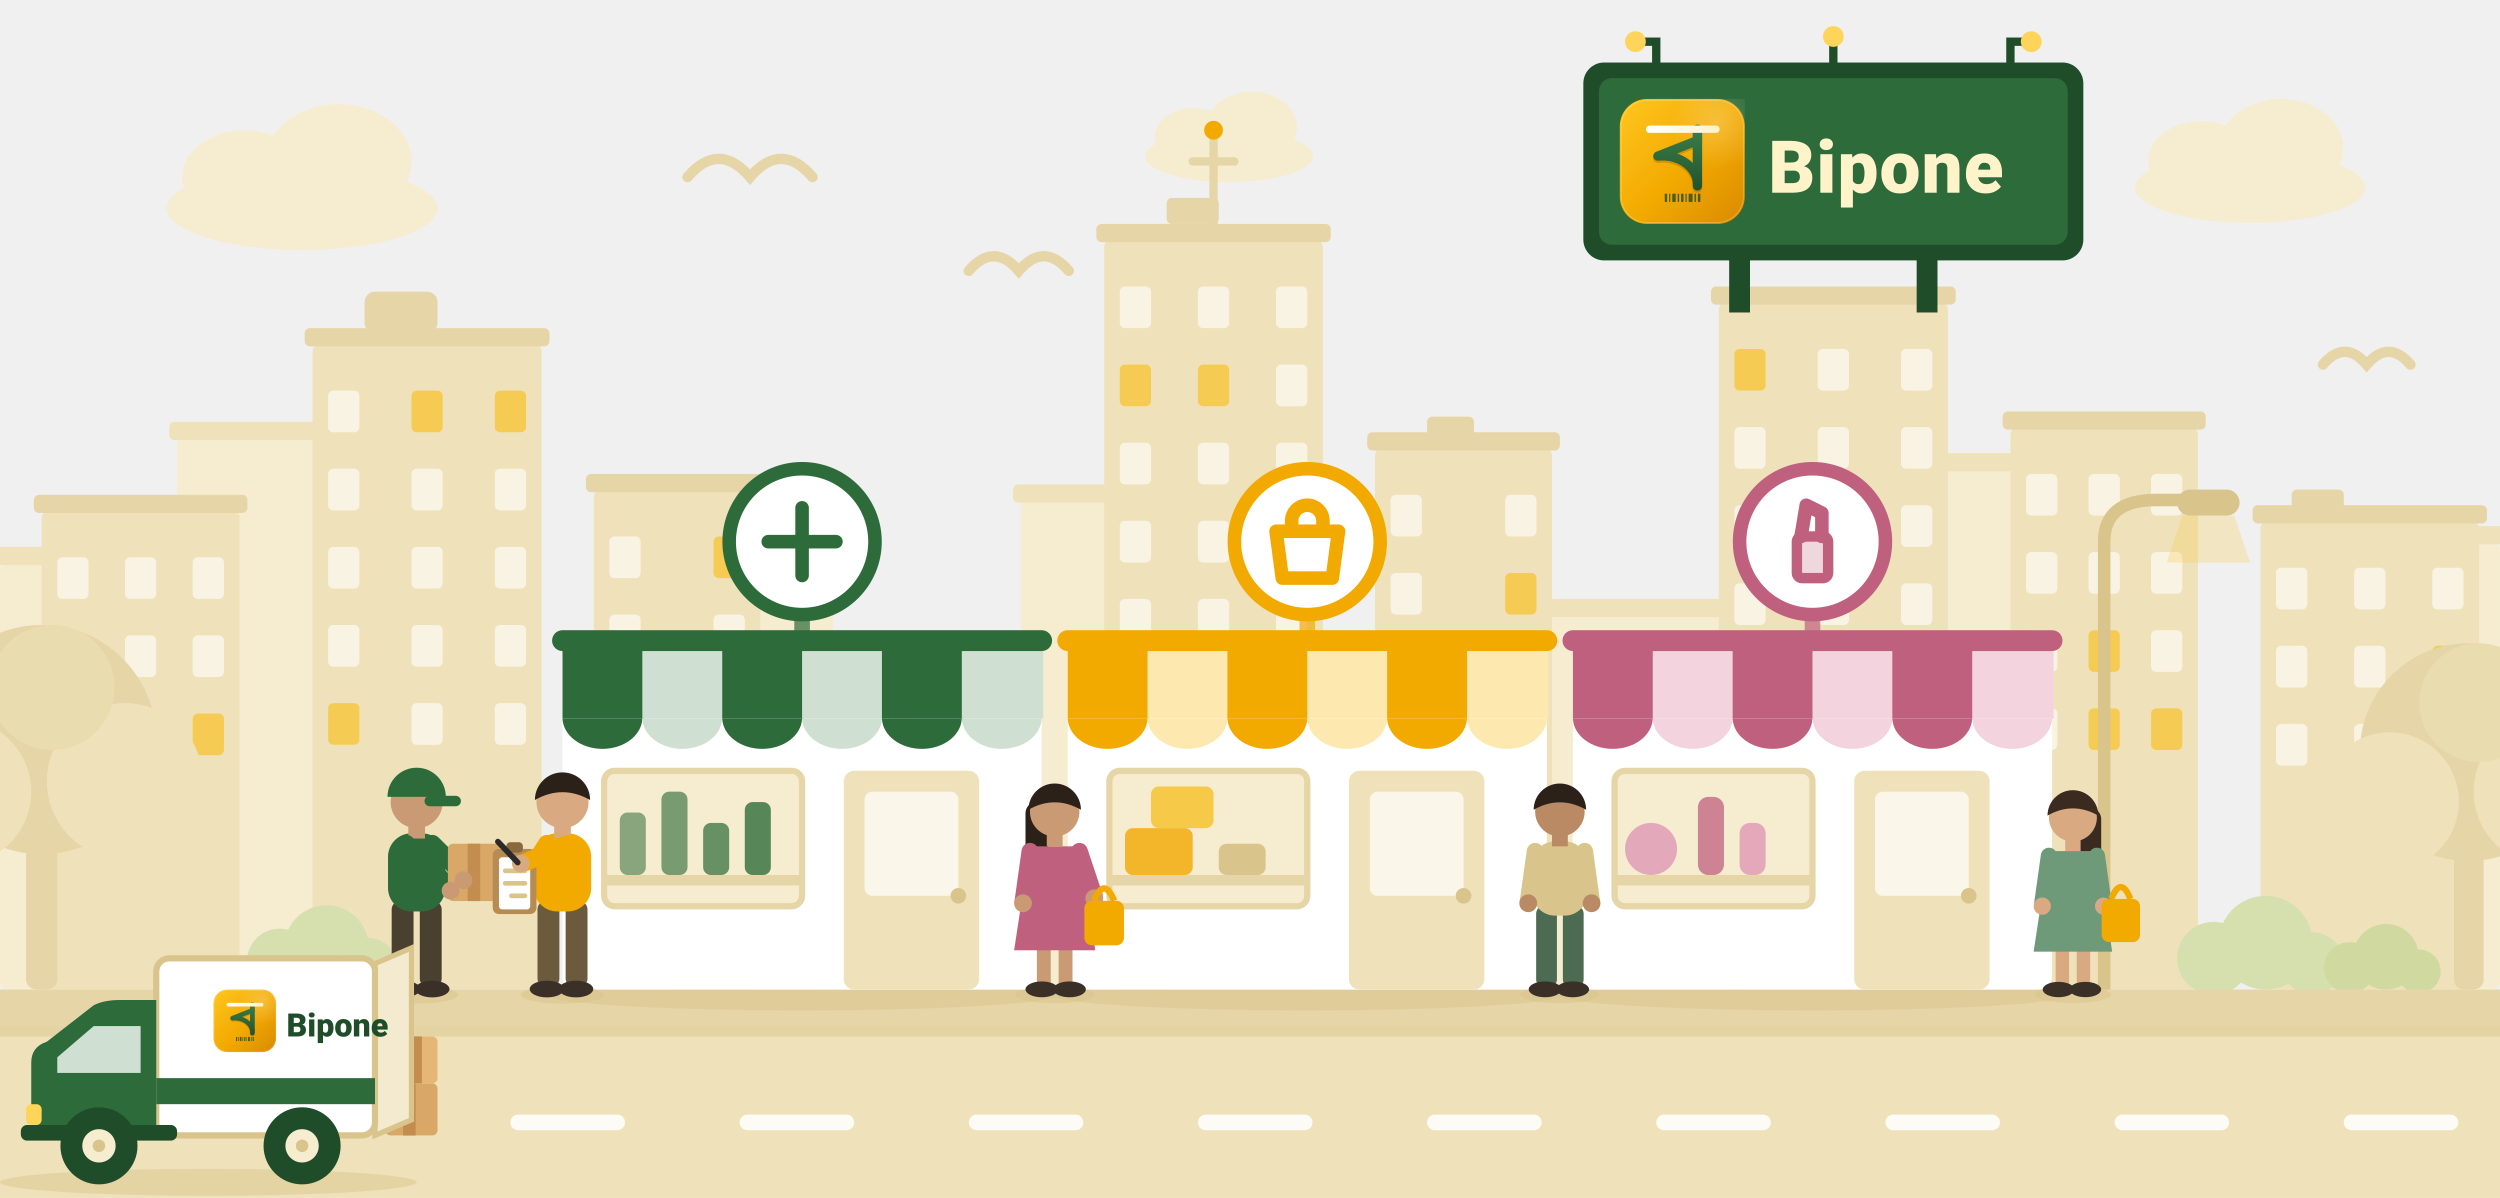
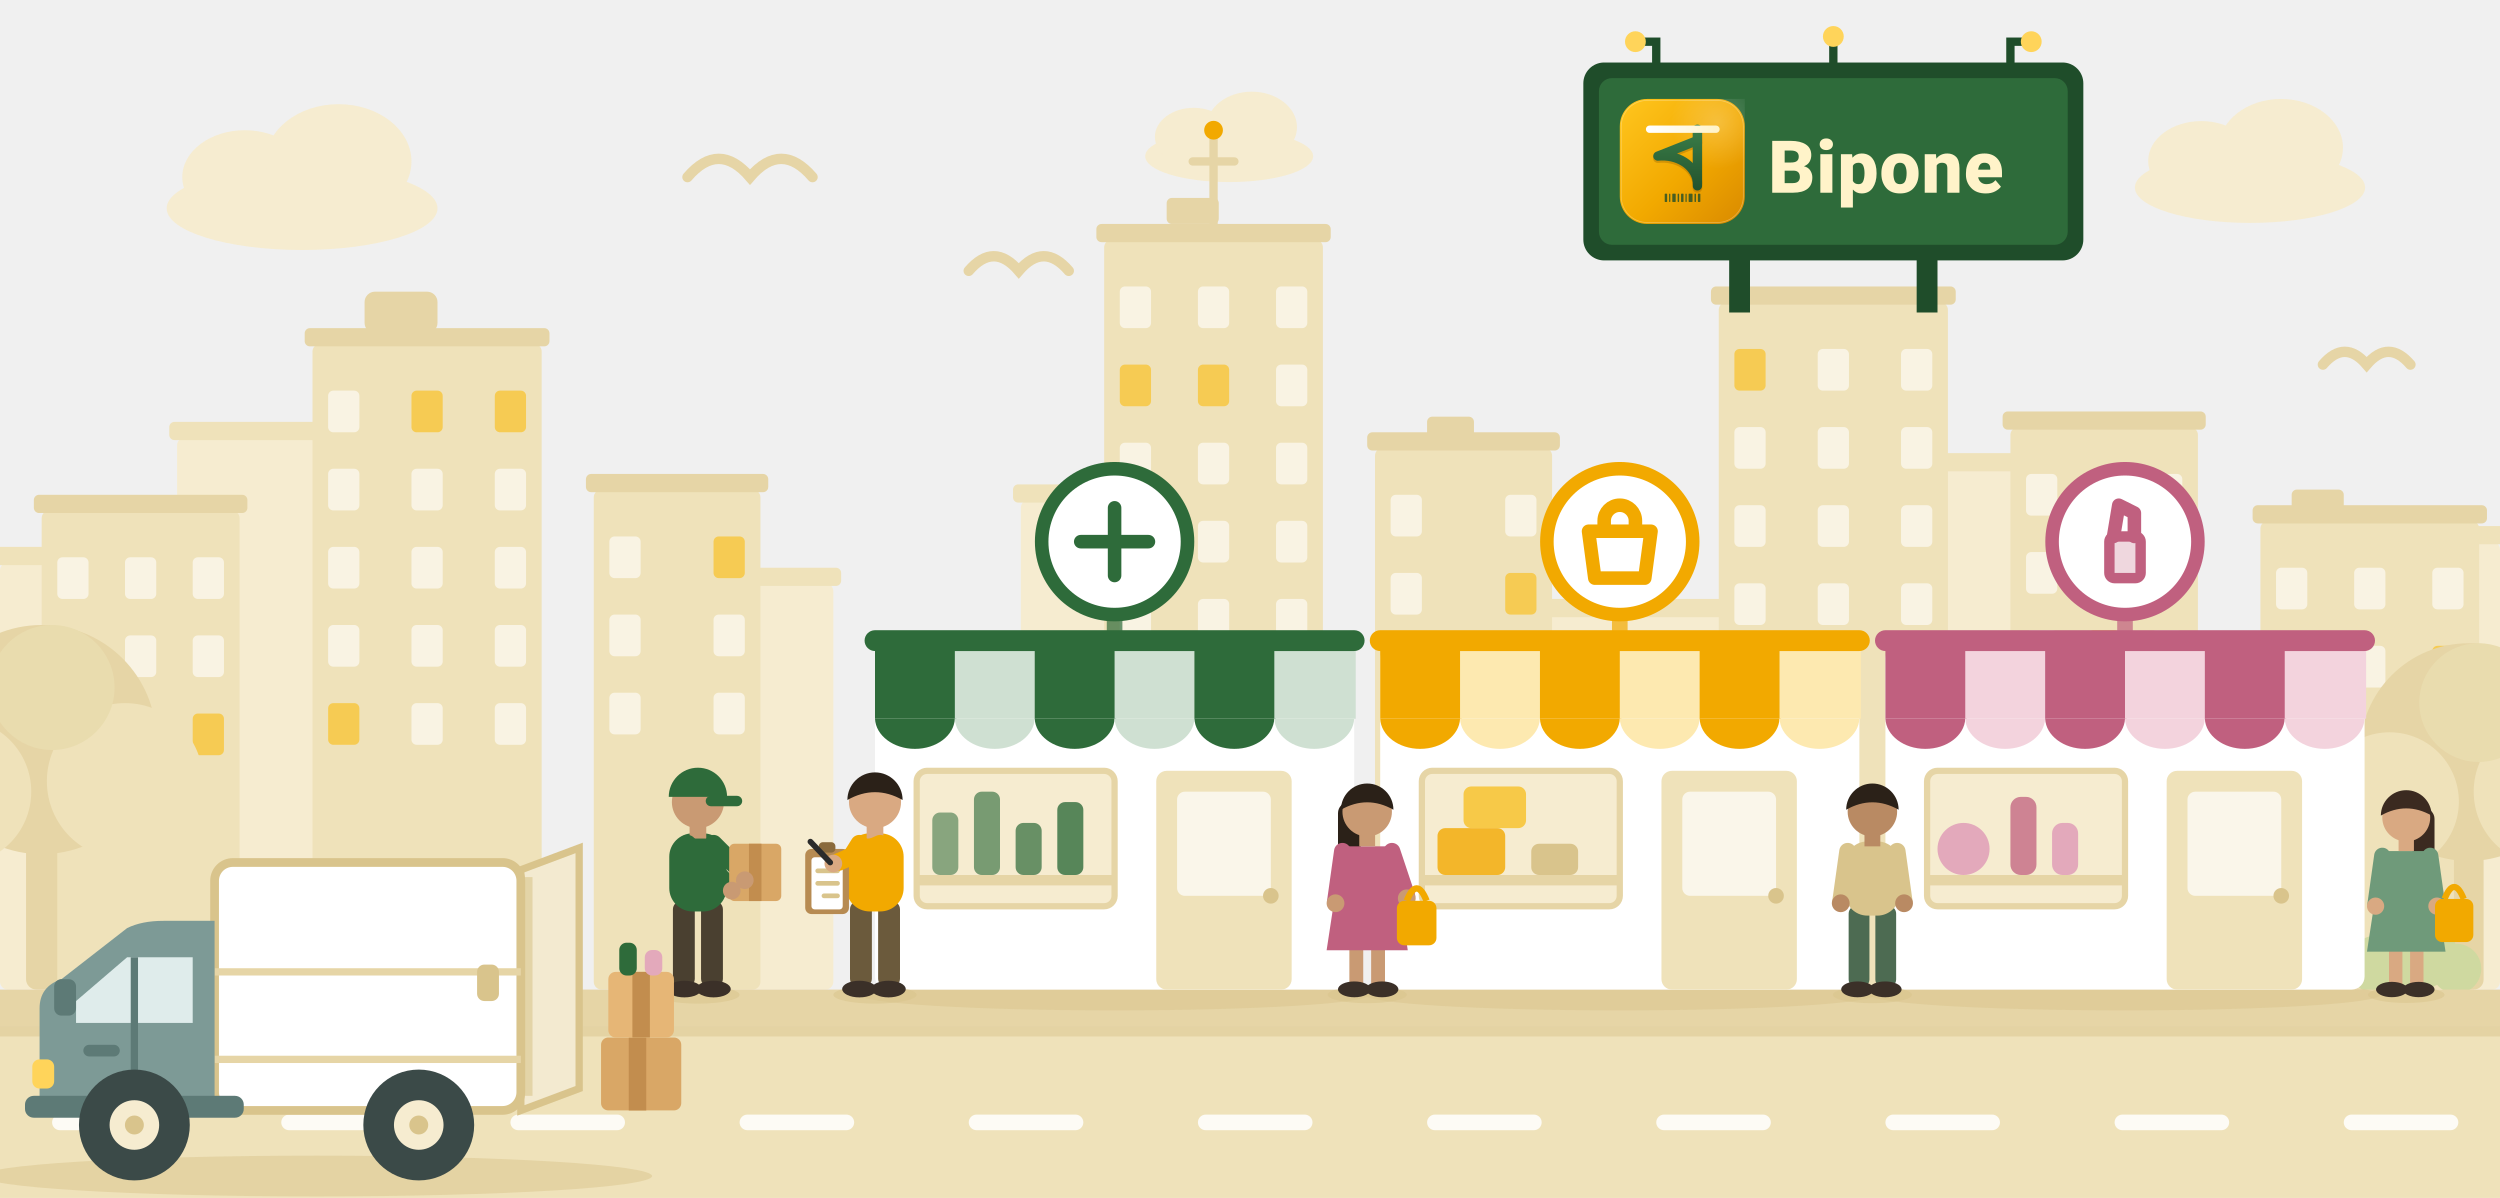
<svg xmlns="http://www.w3.org/2000/svg" viewBox="0 0 480 230">
  <g fill="#f6ecd0" transform="translate(58 40) scale(1.0)">
    <ellipse rx="26" ry="8" />
    <ellipse cx="-11" cy="-6" rx="12" ry="9" />
    <ellipse cx="7" cy="-9" rx="14" ry="11" />
  </g>
  <g fill="#f6ecd0" transform="translate(236 30) scale(0.62)">
    <ellipse rx="26" ry="8" />
    <ellipse cx="-11" cy="-6" rx="12" ry="9" />
    <ellipse cx="7" cy="-9" rx="14" ry="11" />
  </g>
  <g fill="#f6ecd0" transform="translate(432 36) scale(0.85)">
    <ellipse rx="26" ry="8" />
    <ellipse cx="-11" cy="-6" rx="12" ry="9" />
    <ellipse cx="7" cy="-9" rx="14" ry="11" />
  </g>
  <path d="M132 34q6 -7 12 0q6 -7 12 0" fill="none" stroke="#e6d5a6" stroke-width="2" stroke-linecap="round" />
  <path d="M186 52q4.8 -5.6 9.6 0q4.8 -5.6 9.6 0" fill="none" stroke="#e6d5a6" stroke-width="2" stroke-linecap="round" />
  <path d="M318 26q5.4 -6.3 10.8 0q5.4 -6.3 10.8 0" fill="none" stroke="#e6d5a6" stroke-width="2" stroke-linecap="round" />
  <path d="M446 70q4.2 -4.9 8.4 0q4.2 -4.9 8.4 0" fill="none" stroke="#e6d5a6" stroke-width="2" stroke-linecap="round" />
  <rect x="0" y="108" width="38" height="82" rx="1.5" fill="#f6ecd0" />
  <rect x="-1.5" y="105" width="41" height="3.5" rx="1" fill="#efe2ba" />
  <rect x="34" y="84" width="30" height="106" rx="1.5" fill="#f6ecd0" />
  <rect x="32.5" y="81" width="33" height="3.5" rx="1" fill="#efe2ba" />
  <rect x="126" y="112" width="34" height="78" rx="1.5" fill="#f6ecd0" />
  <rect x="124.5" y="109" width="37" height="3.5" rx="1" fill="#efe2ba" />
  <rect x="196" y="96" width="30" height="94" rx="1.5" fill="#f6ecd0" />
  <rect x="194.5" y="93" width="33" height="3.5" rx="1" fill="#efe2ba" />
  <rect x="296" y="118" width="40" height="72" rx="1.5" fill="#f6ecd0" />
  <rect x="294.5" y="115" width="43" height="3.5" rx="1" fill="#efe2ba" />
  <rect x="372" y="90" width="32" height="100" rx="1.5" fill="#f6ecd0" />
  <rect x="370.5" y="87" width="35" height="3.5" rx="1" fill="#efe2ba" />
  <rect x="440" y="104" width="40" height="86" rx="1.5" fill="#f6ecd0" />
  <rect x="438.5" y="101" width="43" height="3.5" rx="1" fill="#efe2ba" />
  <rect x="8" y="98" width="38" height="92" rx="1.5" fill="#efe2ba" />
  <rect x="6.5" y="95" width="41" height="3.5" rx="1" fill="#e6d5a6" />
  <rect x="11.0" y="107" width="6" height="8" rx="1" fill="#fff" opacity=".6" />
  <rect x="24.0" y="107" width="6" height="8" rx="1" fill="#fff" opacity=".6" />
  <rect x="37.0" y="107" width="6" height="8" rx="1" fill="#fff" opacity=".6" />
  <rect x="11.0" y="122" width="6" height="8" rx="1" fill="#f7c948" opacity=".9" />
  <rect x="24.0" y="122" width="6" height="8" rx="1" fill="#fff" opacity=".6" />
  <rect x="37.0" y="122" width="6" height="8" rx="1" fill="#fff" opacity=".6" />
  <rect x="11.0" y="137" width="6" height="8" rx="1" fill="#f7c948" opacity=".9" />
  <rect x="24.0" y="137" width="6" height="8" rx="1" fill="#fff" opacity=".6" />
  <rect x="37.0" y="137" width="6" height="8" rx="1" fill="#f7c948" opacity=".9" />
  <rect x="60" y="66" width="44" height="124" rx="1.5" fill="#efe2ba" />
  <rect x="58.5" y="63" width="47" height="3.5" rx="1" fill="#e6d5a6" />
  <rect x="63.0" y="75" width="6" height="8" rx="1" fill="#fff" opacity=".6" />
  <rect x="79.0" y="75" width="6" height="8" rx="1" fill="#f7c948" opacity=".9" />
  <rect x="95.0" y="75" width="6" height="8" rx="1" fill="#f7c948" opacity=".9" />
  <rect x="63.0" y="90" width="6" height="8" rx="1" fill="#fff" opacity=".6" />
  <rect x="79.0" y="90" width="6" height="8" rx="1" fill="#fff" opacity=".6" />
  <rect x="95.0" y="90" width="6" height="8" rx="1" fill="#fff" opacity=".6" />
  <rect x="63.0" y="105" width="6" height="8" rx="1" fill="#fff" opacity=".6" />
  <rect x="79.0" y="105" width="6" height="8" rx="1" fill="#fff" opacity=".6" />
  <rect x="95.0" y="105" width="6" height="8" rx="1" fill="#fff" opacity=".6" />
  <rect x="63.0" y="120" width="6" height="8" rx="1" fill="#fff" opacity=".6" />
  <rect x="79.0" y="120" width="6" height="8" rx="1" fill="#fff" opacity=".6" />
  <rect x="95.0" y="120" width="6" height="8" rx="1" fill="#fff" opacity=".6" />
  <rect x="63.0" y="135" width="6" height="8" rx="1" fill="#f7c948" opacity=".9" />
  <rect x="79.0" y="135" width="6" height="8" rx="1" fill="#fff" opacity=".6" />
  <rect x="95.0" y="135" width="6" height="8" rx="1" fill="#fff" opacity=".6" />
  <rect x="114" y="94" width="32" height="96" rx="1.5" fill="#efe2ba" />
  <rect x="112.5" y="91" width="35" height="3.5" rx="1" fill="#e6d5a6" />
  <rect x="117.0" y="103" width="6" height="8" rx="1" fill="#fff" opacity=".6" />
  <rect x="137.0" y="103" width="6" height="8" rx="1" fill="#f7c948" opacity=".9" />
  <rect x="117.0" y="118" width="6" height="8" rx="1" fill="#fff" opacity=".6" />
  <rect x="137.0" y="118" width="6" height="8" rx="1" fill="#fff" opacity=".6" />
  <rect x="117.0" y="133" width="6" height="8" rx="1" fill="#fff" opacity=".6" />
  <rect x="137.0" y="133" width="6" height="8" rx="1" fill="#fff" opacity=".6" />
  <rect x="212" y="46" width="42" height="144" rx="1.5" fill="#efe2ba" />
  <rect x="210.5" y="43" width="45" height="3.5" rx="1" fill="#e6d5a6" />
  <rect x="215.0" y="55" width="6" height="8" rx="1" fill="#fff" opacity=".6" />
  <rect x="230.0" y="55" width="6" height="8" rx="1" fill="#fff" opacity=".6" />
  <rect x="245.0" y="55" width="6" height="8" rx="1" fill="#fff" opacity=".6" />
  <rect x="215.0" y="70" width="6" height="8" rx="1" fill="#f7c948" opacity=".9" />
  <rect x="230.0" y="70" width="6" height="8" rx="1" fill="#f7c948" opacity=".9" />
  <rect x="245.0" y="70" width="6" height="8" rx="1" fill="#fff" opacity=".6" />
  <rect x="215.0" y="85" width="6" height="8" rx="1" fill="#fff" opacity=".6" />
  <rect x="230.0" y="85" width="6" height="8" rx="1" fill="#fff" opacity=".6" />
  <rect x="245.0" y="85" width="6" height="8" rx="1" fill="#fff" opacity=".6" />
  <rect x="215.0" y="100" width="6" height="8" rx="1" fill="#fff" opacity=".6" />
  <rect x="230.0" y="100" width="6" height="8" rx="1" fill="#fff" opacity=".6" />
  <rect x="245.0" y="100" width="6" height="8" rx="1" fill="#fff" opacity=".6" />
  <rect x="215.0" y="115" width="6" height="8" rx="1" fill="#fff" opacity=".6" />
  <rect x="230.0" y="115" width="6" height="8" rx="1" fill="#fff" opacity=".6" />
  <rect x="245.0" y="115" width="6" height="8" rx="1" fill="#fff" opacity=".6" />
  <rect x="215.0" y="130" width="6" height="8" rx="1" fill="#fff" opacity=".6" />
  <rect x="230.0" y="130" width="6" height="8" rx="1" fill="#fff" opacity=".6" />
  <rect x="245.0" y="130" width="6" height="8" rx="1" fill="#fff" opacity=".6" />
  <rect x="264" y="86" width="34" height="104" rx="1.5" fill="#efe2ba" />
  <rect x="262.5" y="83" width="37" height="3.5" rx="1" fill="#e6d5a6" />
  <rect x="267.0" y="95" width="6" height="8" rx="1" fill="#fff" opacity=".6" />
  <rect x="289.0" y="95" width="6" height="8" rx="1" fill="#fff" opacity=".6" />
  <rect x="267.0" y="110" width="6" height="8" rx="1" fill="#fff" opacity=".6" />
  <rect x="289.0" y="110" width="6" height="8" rx="1" fill="#f7c948" opacity=".9" />
  <rect x="267.0" y="125" width="6" height="8" rx="1" fill="#fff" opacity=".6" />
  <rect x="289.0" y="125" width="6" height="8" rx="1" fill="#fff" opacity=".6" />
  <rect x="267.0" y="140" width="6" height="8" rx="1" fill="#fff" opacity=".6" />
  <rect x="289.0" y="140" width="6" height="8" rx="1" fill="#fff" opacity=".6" />
  <rect x="330" y="58" width="44" height="132" rx="1.5" fill="#efe2ba" />
  <rect x="328.5" y="55" width="47" height="3.5" rx="1" fill="#e6d5a6" />
  <rect x="333.0" y="67" width="6" height="8" rx="1" fill="#f7c948" opacity=".9" />
  <rect x="349.0" y="67" width="6" height="8" rx="1" fill="#fff" opacity=".6" />
  <rect x="365.0" y="67" width="6" height="8" rx="1" fill="#fff" opacity=".6" />
  <rect x="333.0" y="82" width="6" height="8" rx="1" fill="#fff" opacity=".6" />
  <rect x="349.0" y="82" width="6" height="8" rx="1" fill="#fff" opacity=".6" />
  <rect x="365.0" y="82" width="6" height="8" rx="1" fill="#fff" opacity=".6" />
  <rect x="333.0" y="97" width="6" height="8" rx="1" fill="#fff" opacity=".6" />
  <rect x="349.0" y="97" width="6" height="8" rx="1" fill="#fff" opacity=".6" />
  <rect x="365.0" y="97" width="6" height="8" rx="1" fill="#fff" opacity=".6" />
  <rect x="333.0" y="112" width="6" height="8" rx="1" fill="#fff" opacity=".6" />
  <rect x="349.0" y="112" width="6" height="8" rx="1" fill="#fff" opacity=".6" />
  <rect x="365.0" y="112" width="6" height="8" rx="1" fill="#fff" opacity=".6" />
  <rect x="333.0" y="127" width="6" height="8" rx="1" fill="#fff" opacity=".6" />
  <rect x="349.0" y="127" width="6" height="8" rx="1" fill="#fff" opacity=".6" />
  <rect x="365.0" y="127" width="6" height="8" rx="1" fill="#f7c948" opacity=".9" />
  <rect x="386" y="82" width="36" height="108" rx="1.5" fill="#efe2ba" />
  <rect x="384.5" y="79" width="39" height="3.5" rx="1" fill="#e6d5a6" />
  <rect x="389.0" y="91" width="6" height="8" rx="1" fill="#fff" opacity=".6" />
  <rect x="401.0" y="91" width="6" height="8" rx="1" fill="#fff" opacity=".6" />
  <rect x="413.0" y="91" width="6" height="8" rx="1" fill="#fff" opacity=".6" />
  <rect x="389.0" y="106" width="6" height="8" rx="1" fill="#fff" opacity=".6" />
  <rect x="401.0" y="106" width="6" height="8" rx="1" fill="#fff" opacity=".6" />
  <rect x="413.0" y="106" width="6" height="8" rx="1" fill="#fff" opacity=".6" />
  <rect x="389.0" y="121" width="6" height="8" rx="1" fill="#fff" opacity=".6" />
  <rect x="401.0" y="121" width="6" height="8" rx="1" fill="#f7c948" opacity=".9" />
  <rect x="413.0" y="121" width="6" height="8" rx="1" fill="#fff" opacity=".6" />
  <rect x="389.0" y="136" width="6" height="8" rx="1" fill="#fff" opacity=".6" />
  <rect x="401.0" y="136" width="6" height="8" rx="1" fill="#f7c948" opacity=".9" />
  <rect x="413.0" y="136" width="6" height="8" rx="1" fill="#f7c948" opacity=".9" />
  <rect x="434" y="100" width="42" height="90" rx="1.5" fill="#efe2ba" />
  <rect x="432.5" y="97" width="45" height="3.5" rx="1" fill="#e6d5a6" />
  <rect x="437.0" y="109" width="6" height="8" rx="1" fill="#fff" opacity=".6" />
  <rect x="452.0" y="109" width="6" height="8" rx="1" fill="#fff" opacity=".6" />
  <rect x="467.0" y="109" width="6" height="8" rx="1" fill="#fff" opacity=".6" />
  <rect x="437.0" y="124" width="6" height="8" rx="1" fill="#fff" opacity=".6" />
  <rect x="452.0" y="124" width="6" height="8" rx="1" fill="#fff" opacity=".6" />
  <rect x="467.0" y="124" width="6" height="8" rx="1" fill="#f7c948" opacity=".9" />
  <rect x="437.0" y="139" width="6" height="8" rx="1" fill="#fff" opacity=".6" />
  <rect x="452.0" y="139" width="6" height="8" rx="1" fill="#fff" opacity=".6" />
  <rect x="467.0" y="139" width="6" height="8" rx="1" fill="#fff" opacity=".6" />
  <g fill="#e6d5a6">
    <rect x="70" y="56" width="14" height="8" rx="2" />
    <rect x="72" y="63" width="2" height="3" />
    <rect x="80" y="63" width="2" height="3" />
    <rect x="224" y="38" width="10" height="5" rx="1" />
    <rect x="274" y="80" width="9" height="6" rx="1" />
    <rect x="440" y="94" width="10" height="6" rx="1" />
  </g>
  <path d="M233 43V26M229 31h8" stroke="#e6d5a6" stroke-width="1.6" stroke-linecap="round" />
  <circle cx="233" cy="25" r="1.8" fill="#f2a900" />
  <g id="billboard">
    <g fill="#1f4d2a">
      <rect x="332" y="48" width="4" height="12" />
      <rect x="368" y="48" width="4" height="12" />
    </g>
    <g stroke="#1f4d2a" stroke-width="1.6" stroke-linecap="round" fill="none">
      <path d="M318 12v-4h-4" />
      <path d="M352 12v-5" />
      <path d="M386 12v-4h4" />
    </g>
    <g fill="#ffd45a">
      <circle cx="314" cy="8" r="2" />
      <circle cx="352" cy="7" r="2" />
      <circle cx="390" cy="8" r="2" />
    </g>
    <rect x="304" y="12" width="96" height="38" rx="4" fill="#1f4d2a" />
    <rect x="307" y="15" width="90" height="32" rx="2.5" fill="#2e6b3a" />
    <svg x="311" y="19" width="24" height="24" viewBox="0 0 512 512">
      <defs>
        <linearGradient id="bb-bg" x1="0" y1="0" x2="1" y2="1">
          <stop offset="0" stop-color="#ffc61f" />
          <stop offset=".55" stop-color="#f2a900" />
          <stop offset="1" stop-color="#d98a00" />
        </linearGradient>
        <radialGradient id="bb-glow">
          <stop offset="0" stop-color="#fff" stop-opacity=".22" />
          <stop offset="1" stop-color="#fff" stop-opacity="0" />
        </radialGradient>
        <linearGradient id="bb-wh" gradientUnits="userSpaceOnUse" x1="0" y1="150" x2="0" y2="440">
          <stop offset="0" stop-color="#3b7f49" />
          <stop offset="1" stop-color="#1f4d2a" />
        </linearGradient>
        <linearGradient id="bb-gold" gradientUnits="userSpaceOnUse" x1="124" y1="0" x2="396" y2="0">
          <stop offset="0" stop-color="#ffffff" />
          <stop offset="1" stop-color="#fff3c9" />
        </linearGradient>
      </defs>
      <rect width="512" height="512" rx="112" fill="url(#bb-bg)" />
      <rect x="6" y="6" width="500" height="500" rx="106" fill="none" stroke="#fff" stroke-opacity=".3" stroke-width="3" />
      <circle cx="400" cy="96" r="190" fill="url(#bb-glow)" />
      <g transform="translate(256 256) scale(1.0) translate(-256 -256) translate(-2 -36)">
        <g stroke-linecap="round" stroke-linejoin="round" fill="none">
          <path d="M320 206L158 270C238 262 308 306 320 372" stroke="#7a4b00" stroke-opacity=".28" stroke-width="40" transform="translate(0 8)" />
          <path d="M320 160V392" stroke="#7a4b00" stroke-opacity=".28" stroke-width="40" transform="translate(0 8)" />
          <path d="M320 206L158 270C238 262 308 306 320 372" stroke="url(#bb-wh)" stroke-width="38" />
          <path d="M320 160V392" stroke="url(#bb-wh)" stroke-width="38" />
          <path d="M124 160H396" stroke="url(#bb-gold)" stroke-width="30" />
        </g>
        <g fill="#1f4d2a" fill-opacity=".8">
          <rect x="186" y="424" width="10" height="34" rx="2" />
          <rect x="204" y="424" width="5" height="34" rx="2" />
          <rect x="217" y="424" width="14" height="34" rx="2" />
          <rect x="239" y="424" width="6" height="34" rx="2" />
          <rect x="253" y="424" width="10" height="34" rx="2" />
          <rect x="271" y="424" width="5" height="34" rx="2" />
          <rect x="284" y="424" width="16" height="34" rx="2" />
          <rect x="308" y="424" width="6" height="34" rx="2" />
          <rect x="322" y="424" width="10" height="34" rx="2" />
        </g>
      </g>
    </svg>
    <text x="339.5" y="37" font-family="Roboto, Arial, Helvetica, sans-serif" font-size="14" font-weight="800" fill="#fff3c9" letter-spacing=".2">Bipone</text>
  </g>
  <g transform="translate(8 190) scale(1.0)">
    <rect x="-3" y="-34" width="6" height="34" rx="2" fill="#e6d5a6" />
    <circle cy="-48" r="22" fill="#e6d5a6" />
    <circle cx="-16" cy="-38" r="14" fill="#efe2ba" />
    <circle cx="16" cy="-40" r="15" fill="#efe2ba" />
    <circle cx="2" cy="-58" r="12" fill="#e9dcae" />
  </g>
  <g transform="translate(474 190) scale(0.95)">
    <rect x="-3" y="-34" width="6" height="34" rx="2" fill="#e6d5a6" />
    <circle cy="-48" r="22" fill="#e6d5a6" />
    <circle cx="-16" cy="-38" r="14" fill="#efe2ba" />
    <circle cx="16" cy="-40" r="15" fill="#efe2ba" />
    <circle cx="2" cy="-58" r="12" fill="#e9dcae" />
  </g>
  <g transform="translate(60 190) scale(0.9)" fill="#d6dfae">
    <circle cx="-7" cy="-6" r="7" />
    <circle cx="3" cy="-9" r="9" />
    <circle cx="12" cy="-5" r="6" />
  </g>
-   <g transform="translate(432 190) scale(1.0)" fill="#d6dfae">
+   <g transform="translate(462 190) scale(0.8)" fill="#cfd9a0">
    <circle cx="-7" cy="-6" r="7" />
    <circle cx="3" cy="-9" r="9" />
    <circle cx="12" cy="-5" r="6" />
  </g>
-   <g transform="translate(456 190) scale(0.7)" fill="#cfd9a0">
-     <circle cx="-7" cy="-6" r="7" />
-     <circle cx="3" cy="-9" r="9" />
-     <circle cx="12" cy="-5" r="6" />
-   </g>
-   <g stroke="#d9c48c" stroke-width="2.4" stroke-linecap="round" fill="none">
-     <path d="M404 190V104q0 -8 10 -8h8" />
-   </g>
-   <rect x="418" y="94" width="12" height="5" rx="2.5" fill="#d9c48c" />
-   <path d="M419 99l-3 9h16l-3 -9z" fill="#f7c948" opacity=".28" />
  <rect x="0" y="190" width="480" height="7" fill="#e6d5a6" />
  <rect x="0" y="197" width="480" height="33" fill="#efe2ba" />
  <rect x="0" y="197" width="480" height="2" fill="#d9c48c" opacity=".5" />
  <rect x="10" y="214" width="22" height="3" rx="1.5" fill="#fff" opacity=".85" />
  <rect x="54" y="214" width="22" height="3" rx="1.5" fill="#fff" opacity=".85" />
  <rect x="98" y="214" width="22" height="3" rx="1.5" fill="#fff" opacity=".85" />
  <rect x="142" y="214" width="22" height="3" rx="1.5" fill="#fff" opacity=".85" />
  <rect x="186" y="214" width="22" height="3" rx="1.5" fill="#fff" opacity=".85" />
  <rect x="230" y="214" width="22" height="3" rx="1.5" fill="#fff" opacity=".85" />
  <rect x="274" y="214" width="22" height="3" rx="1.5" fill="#fff" opacity=".85" />
  <rect x="318" y="214" width="22" height="3" rx="1.5" fill="#fff" opacity=".85" />
  <rect x="362" y="214" width="22" height="3" rx="1.5" fill="#fff" opacity=".85" />
  <rect x="406" y="214" width="22" height="3" rx="1.5" fill="#fff" opacity=".85" />
  <rect x="450" y="214" width="22" height="3" rx="1.5" fill="#fff" opacity=".85" />
-   <ellipse cx="154.0" cy="191" rx="49.0" ry="3" fill="#d9c48c" opacity=".5" />
-   <rect x="108" y="124" width="92" height="66" rx="2.5" fill="#fff" />
-   <rect x="152.5" y="116" width="3" height="9" fill="#2e6b3a" opacity=".7" />
-   <circle cx="154.0" cy="104" r="14" fill="#fff" stroke="#2e6b3a" stroke-width="2.6" />
-   <g transform="translate(154.0 104)" stroke="#2e6b3a" fill="none" stroke-width="2.6" stroke-linecap="round" stroke-linejoin="round">
+   <ellipse cx="214.0" cy="191" rx="49.0" ry="3" fill="#d9c48c" opacity=".5" />
+   <rect x="168" y="124" width="92" height="66" rx="2.5" fill="#fff" />
+   <rect x="212.5" y="116" width="3" height="9" fill="#2e6b3a" opacity=".7" />
+   <circle cx="214.0" cy="104" r="14" fill="#fff" stroke="#2e6b3a" stroke-width="2.6" />
+   <g transform="translate(214.0 104)" stroke="#2e6b3a" fill="none" stroke-width="2.6" stroke-linecap="round" stroke-linejoin="round">
    <path d="M0 -6.5V6.5M-6.5 0H6.5" />
  </g>
-   <rect x="108.00" y="124" width="15.63" height="14" fill="#2e6b3a" />
-   <path d="M108.00 138a7.67 6 0 0 0 15.33 0z" fill="#2e6b3a" />
-   <rect x="123.33" y="124" width="15.63" height="14" fill="#cfe0d2" />
-   <path d="M123.33 138a7.67 6 0 0 0 15.33 0z" fill="#cfe0d2" />
-   <rect x="138.67" y="124" width="15.63" height="14" fill="#2e6b3a" />
-   <path d="M138.67 138a7.67 6 0 0 0 15.33 0z" fill="#2e6b3a" />
-   <rect x="154.00" y="124" width="15.63" height="14" fill="#cfe0d2" />
-   <path d="M154.00 138a7.67 6 0 0 0 15.33 0z" fill="#cfe0d2" />
-   <rect x="169.33" y="124" width="15.63" height="14" fill="#2e6b3a" />
-   <path d="M169.33 138a7.67 6 0 0 0 15.33 0z" fill="#2e6b3a" />
-   <rect x="184.67" y="124" width="15.63" height="14" fill="#cfe0d2" />
-   <path d="M184.67 138a7.67 6 0 0 0 15.33 0z" fill="#cfe0d2" />
-   <rect x="106" y="121" width="96" height="4" rx="2" fill="#2e6b3a" />
-   <rect x="116" y="148" width="38" height="26" rx="2" fill="#f6ecd0" stroke="#e6d5a6" stroke-width="1.2" />
-   <rect x="116" y="168" width="38" height="2" fill="#e6d5a6" />
-   <rect x="162" y="148" width="26" height="42" rx="2" fill="#efe2ba" />
-   <rect x="166" y="152" width="18" height="20" rx="1.5" fill="#fff" opacity=".7" />
-   <circle cx="184" cy="172" r="1.5" fill="#d9c48c" />
-   <rect x="119" y="156" width="5" height="12" rx="1.5" fill="#2e6b3a" opacity="0.55" />
-   <rect x="127" y="152" width="5" height="16" rx="1.5" fill="#2e6b3a" opacity="0.63" />
-   <rect x="135" y="158" width="5" height="10" rx="1.5" fill="#2e6b3a" opacity="0.71" />
-   <rect x="143" y="154" width="5" height="14" rx="1.5" fill="#2e6b3a" opacity="0.79" />
-   <ellipse cx="251.0" cy="191" rx="49.0" ry="3" fill="#d9c48c" opacity=".5" />
-   <rect x="205" y="124" width="92" height="66" rx="2.5" fill="#fff" />
-   <rect x="249.5" y="116" width="3" height="9" fill="#f2a900" opacity=".7" />
-   <circle cx="251.0" cy="104" r="14" fill="#fff" stroke="#f2a900" stroke-width="2.6" />
-   <g transform="translate(251.0 104)" stroke="#f2a900" fill="none" stroke-width="2.6" stroke-linecap="round" stroke-linejoin="round">
+   <rect x="168.00" y="124" width="15.63" height="14" fill="#2e6b3a" />
+   <path d="M168.00 138a7.67 6 0 0 0 15.33 0z" fill="#2e6b3a" />
+   <rect x="183.33" y="124" width="15.63" height="14" fill="#cfe0d2" />
+   <path d="M183.33 138a7.67 6 0 0 0 15.33 0z" fill="#cfe0d2" />
+   <rect x="198.67" y="124" width="15.63" height="14" fill="#2e6b3a" />
+   <path d="M198.67 138a7.67 6 0 0 0 15.33 0z" fill="#2e6b3a" />
+   <rect x="214.00" y="124" width="15.63" height="14" fill="#cfe0d2" />
+   <path d="M214.00 138a7.67 6 0 0 0 15.33 0z" fill="#cfe0d2" />
+   <rect x="229.33" y="124" width="15.63" height="14" fill="#2e6b3a" />
+   <path d="M229.33 138a7.67 6 0 0 0 15.33 0z" fill="#2e6b3a" />
+   <rect x="244.67" y="124" width="15.63" height="14" fill="#cfe0d2" />
+   <path d="M244.67 138a7.67 6 0 0 0 15.33 0z" fill="#cfe0d2" />
+   <rect x="166" y="121" width="96" height="4" rx="2" fill="#2e6b3a" />
+   <rect x="176" y="148" width="38" height="26" rx="2" fill="#f6ecd0" stroke="#e6d5a6" stroke-width="1.2" />
+   <rect x="176" y="168" width="38" height="2" fill="#e6d5a6" />
+   <rect x="222" y="148" width="26" height="42" rx="2" fill="#efe2ba" />
+   <rect x="226" y="152" width="18" height="20" rx="1.5" fill="#fff" opacity=".7" />
+   <circle cx="244" cy="172" r="1.5" fill="#d9c48c" />
+   <rect x="179" y="156" width="5" height="12" rx="1.5" fill="#2e6b3a" opacity="0.55" />
+   <rect x="187" y="152" width="5" height="16" rx="1.5" fill="#2e6b3a" opacity="0.63" />
+   <rect x="195" y="158" width="5" height="10" rx="1.5" fill="#2e6b3a" opacity="0.71" />
+   <rect x="203" y="154" width="5" height="14" rx="1.5" fill="#2e6b3a" opacity="0.79" />
+   <ellipse cx="311.0" cy="191" rx="49.0" ry="3" fill="#d9c48c" opacity=".5" />
+   <rect x="265" y="124" width="92" height="66" rx="2.5" fill="#fff" />
+   <rect x="309.5" y="116" width="3" height="9" fill="#f2a900" opacity=".7" />
+   <circle cx="311.0" cy="104" r="14" fill="#fff" stroke="#f2a900" stroke-width="2.6" />
+   <g transform="translate(311.0 104)" stroke="#f2a900" fill="none" stroke-width="2.6" stroke-linecap="round" stroke-linejoin="round">
    <path d="M-6 -2h12l-1.2 9h-9.6z" />
    <path d="M-3 -2v-2a3 3 0 0 1 6 0v2" />
  </g>
-   <rect x="205.00" y="124" width="15.63" height="14" fill="#f2a900" />
-   <path d="M205.00 138a7.67 6 0 0 0 15.33 0z" fill="#f2a900" />
-   <rect x="220.33" y="124" width="15.63" height="14" fill="#fde9b0" />
-   <path d="M220.33 138a7.67 6 0 0 0 15.33 0z" fill="#fde9b0" />
-   <rect x="235.67" y="124" width="15.63" height="14" fill="#f2a900" />
-   <path d="M235.67 138a7.67 6 0 0 0 15.33 0z" fill="#f2a900" />
-   <rect x="251.00" y="124" width="15.63" height="14" fill="#fde9b0" />
-   <path d="M251.00 138a7.67 6 0 0 0 15.33 0z" fill="#fde9b0" />
-   <rect x="266.33" y="124" width="15.63" height="14" fill="#f2a900" />
-   <path d="M266.33 138a7.67 6 0 0 0 15.33 0z" fill="#f2a900" />
-   <rect x="281.67" y="124" width="15.63" height="14" fill="#fde9b0" />
-   <path d="M281.67 138a7.67 6 0 0 0 15.33 0z" fill="#fde9b0" />
-   <rect x="203" y="121" width="96" height="4" rx="2" fill="#f2a900" />
-   <rect x="213" y="148" width="38" height="26" rx="2" fill="#f6ecd0" stroke="#e6d5a6" stroke-width="1.2" />
-   <rect x="213" y="168" width="38" height="2" fill="#e6d5a6" />
-   <rect x="259" y="148" width="26" height="42" rx="2" fill="#efe2ba" />
-   <rect x="263" y="152" width="18" height="20" rx="1.5" fill="#fff" opacity=".7" />
-   <circle cx="281" cy="172" r="1.5" fill="#d9c48c" />
-   <rect x="216" y="159" width="13" height="9" rx="1.5" fill="#f2a900" opacity=".8" />
-   <rect x="221" y="151" width="12" height="8" rx="1.5" fill="#f7c948" />
-   <rect x="234" y="162" width="9" height="6" rx="1.5" fill="#d9c48c" />
-   <ellipse cx="348.0" cy="191" rx="49.0" ry="3" fill="#d9c48c" opacity=".5" />
-   <rect x="302" y="124" width="92" height="66" rx="2.5" fill="#fff" />
-   <rect x="346.5" y="116" width="3" height="9" fill="#c0607f" opacity=".7" />
-   <circle cx="348.0" cy="104" r="14" fill="#fff" stroke="#c0607f" stroke-width="2.6" />
-   <g transform="translate(348.0 104)" stroke="#c0607f" fill="none" stroke-width="2.6" stroke-linecap="round" stroke-linejoin="round">
+   <rect x="265.00" y="124" width="15.63" height="14" fill="#f2a900" />
+   <path d="M265.00 138a7.67 6 0 0 0 15.33 0z" fill="#f2a900" />
+   <rect x="280.33" y="124" width="15.63" height="14" fill="#fde9b0" />
+   <path d="M280.33 138a7.67 6 0 0 0 15.33 0z" fill="#fde9b0" />
+   <rect x="295.67" y="124" width="15.63" height="14" fill="#f2a900" />
+   <path d="M295.67 138a7.67 6 0 0 0 15.33 0z" fill="#f2a900" />
+   <rect x="311.00" y="124" width="15.63" height="14" fill="#fde9b0" />
+   <path d="M311.00 138a7.67 6 0 0 0 15.33 0z" fill="#fde9b0" />
+   <rect x="326.33" y="124" width="15.63" height="14" fill="#f2a900" />
+   <path d="M326.33 138a7.67 6 0 0 0 15.33 0z" fill="#f2a900" />
+   <rect x="341.67" y="124" width="15.63" height="14" fill="#fde9b0" />
+   <path d="M341.67 138a7.67 6 0 0 0 15.33 0z" fill="#fde9b0" />
+   <rect x="263" y="121" width="96" height="4" rx="2" fill="#f2a900" />
+   <rect x="273" y="148" width="38" height="26" rx="2" fill="#f6ecd0" stroke="#e6d5a6" stroke-width="1.2" />
+   <rect x="273" y="168" width="38" height="2" fill="#e6d5a6" />
+   <rect x="319" y="148" width="26" height="42" rx="2" fill="#efe2ba" />
+   <rect x="323" y="152" width="18" height="20" rx="1.5" fill="#fff" opacity=".7" />
+   <circle cx="341" cy="172" r="1.5" fill="#d9c48c" />
+   <rect x="276" y="159" width="13" height="9" rx="1.5" fill="#f2a900" opacity=".8" />
+   <rect x="281" y="151" width="12" height="8" rx="1.5" fill="#f7c948" />
+   <rect x="294" y="162" width="9" height="6" rx="1.5" fill="#d9c48c" />
+   <ellipse cx="408.0" cy="191" rx="49.0" ry="3" fill="#d9c48c" opacity=".5" />
+   <rect x="362" y="124" width="92" height="66" rx="2.5" fill="#fff" />
+   <rect x="406.5" y="116" width="3" height="9" fill="#c0607f" opacity=".7" />
+   <circle cx="408.0" cy="104" r="14" fill="#fff" stroke="#c0607f" stroke-width="2.6" />
+   <g transform="translate(408.0 104)" stroke="#c0607f" fill="none" stroke-width="2.6" stroke-linecap="round" stroke-linejoin="round">
    <rect x="-3" y="-1" width="6" height="8" rx="1" fill="#c0607f" fill-opacity=".25" stroke-width="2" />
    <path d="M-2.2 -1l1 -6l3 1.5v4.5" />
  </g>
-   <rect x="302.00" y="124" width="15.63" height="14" fill="#c0607f" />
-   <path d="M302.00 138a7.67 6 0 0 0 15.33 0z" fill="#c0607f" />
-   <rect x="317.33" y="124" width="15.63" height="14" fill="#f3d3dd" />
-   <path d="M317.33 138a7.67 6 0 0 0 15.33 0z" fill="#f3d3dd" />
-   <rect x="332.67" y="124" width="15.63" height="14" fill="#c0607f" />
-   <path d="M332.67 138a7.67 6 0 0 0 15.33 0z" fill="#c0607f" />
-   <rect x="348.00" y="124" width="15.63" height="14" fill="#f3d3dd" />
-   <path d="M348.00 138a7.67 6 0 0 0 15.33 0z" fill="#f3d3dd" />
-   <rect x="363.33" y="124" width="15.63" height="14" fill="#c0607f" />
-   <path d="M363.33 138a7.67 6 0 0 0 15.33 0z" fill="#c0607f" />
-   <rect x="378.67" y="124" width="15.63" height="14" fill="#f3d3dd" />
-   <path d="M378.67 138a7.67 6 0 0 0 15.33 0z" fill="#f3d3dd" />
-   <rect x="300" y="121" width="96" height="4" rx="2" fill="#c0607f" />
-   <rect x="310" y="148" width="38" height="26" rx="2" fill="#f6ecd0" stroke="#e6d5a6" stroke-width="1.2" />
-   <rect x="310" y="168" width="38" height="2" fill="#e6d5a6" />
-   <rect x="356" y="148" width="26" height="42" rx="2" fill="#efe2ba" />
-   <rect x="360" y="152" width="18" height="20" rx="1.5" fill="#fff" opacity=".7" />
-   <circle cx="378" cy="172" r="1.5" fill="#d9c48c" />
-   <circle cx="317" cy="163" r="5" fill="#e3a9bb" />
-   <rect x="326" y="153" width="5" height="15" rx="2" fill="#c0607f" opacity=".75" />
-   <rect x="334" y="158" width="5" height="10" rx="2" fill="#e3a9bb" />
-   <g transform="translate(80 191) scale(1.0 1.0)">
+   <rect x="362.00" y="124" width="15.63" height="14" fill="#c0607f" />
+   <path d="M362.00 138a7.67 6 0 0 0 15.33 0z" fill="#c0607f" />
+   <rect x="377.33" y="124" width="15.63" height="14" fill="#f3d3dd" />
+   <path d="M377.33 138a7.67 6 0 0 0 15.33 0z" fill="#f3d3dd" />
+   <rect x="392.67" y="124" width="15.63" height="14" fill="#c0607f" />
+   <path d="M392.67 138a7.67 6 0 0 0 15.33 0z" fill="#c0607f" />
+   <rect x="408.00" y="124" width="15.63" height="14" fill="#f3d3dd" />
+   <path d="M408.00 138a7.67 6 0 0 0 15.33 0z" fill="#f3d3dd" />
+   <rect x="423.33" y="124" width="15.63" height="14" fill="#c0607f" />
+   <path d="M423.33 138a7.67 6 0 0 0 15.33 0z" fill="#c0607f" />
+   <rect x="438.67" y="124" width="15.63" height="14" fill="#f3d3dd" />
+   <path d="M438.67 138a7.67 6 0 0 0 15.33 0z" fill="#f3d3dd" />
+   <rect x="360" y="121" width="96" height="4" rx="2" fill="#c0607f" />
+   <rect x="370" y="148" width="38" height="26" rx="2" fill="#f6ecd0" stroke="#e6d5a6" stroke-width="1.2" />
+   <rect x="370" y="168" width="38" height="2" fill="#e6d5a6" />
+   <rect x="416" y="148" width="26" height="42" rx="2" fill="#efe2ba" />
+   <rect x="420" y="152" width="18" height="20" rx="1.5" fill="#fff" opacity=".7" />
+   <circle cx="438" cy="172" r="1.5" fill="#d9c48c" />
+   <circle cx="377" cy="163" r="5" fill="#e3a9bb" />
+   <rect x="386" y="153" width="5" height="15" rx="2" fill="#c0607f" opacity=".75" />
+   <rect x="394" y="158" width="5" height="10" rx="2" fill="#e3a9bb" />
+   <g transform="translate(134 191) scale(1.0 1.0)">
    <ellipse cy="0" rx="8" ry="1.7" fill="#d9c48c" opacity=".55" />
    <rect x="-4.8" y="-18" width="4.2" height="16.5" rx="1.6" fill="#4a4030" />
    <rect x="0.6" y="-18" width="4.2" height="16.5" rx="1.6" fill="#4a4030" />
    <rect x="-5.5" y="-31" width="11" height="15" rx="4.5" fill="#2e6b3a" />
    <ellipse cx="-2.6" cy="-1.1" rx="3.3" ry="1.6" fill="#3b3028" />
    <ellipse cx="3" cy="-1.1" rx="3.3" ry="1.6" fill="#3b3028" />
    <rect x="-1.6" y="-33" width="3.2" height="3" fill="#c99a73" />
    <circle cy="-37" r="5" fill="#c99a73" />
    <path d="M-5.6 -38a5.6 5.6 0 0 1 11.2 0z" fill="#2e6b3a" />
    <rect x="1.5" y="-38.2" width="7" height="2" rx="1" fill="#2e6b3a" />
    <path d="M3 -29l6 6M-2 -29l8 8" stroke="#2e6b3a" stroke-width="3.4" stroke-linecap="round" fill="none" />
    <rect x="6" y="-29" width="10" height="11" rx="1" fill="#d9a766" />
    <rect x="9.8" y="-29" width="2.4" height="11" fill="#c28d4e" />
    <circle cx="9" cy="-22" r="1.7" fill="#c99a73" />
    <circle cx="6.5" cy="-20" r="1.7" fill="#c99a73" />
  </g>
-   <g transform="translate(108 191) scale(-1.0 1.0)">
+   <g transform="translate(168 191) scale(-1.0 1.0)">
    <ellipse cy="0" rx="8" ry="1.7" fill="#d9c48c" opacity=".55" />
    <rect x="-4.8" y="-18" width="4.2" height="16.5" rx="1.6" fill="#6b5a3c" />
    <rect x="0.6" y="-18" width="4.2" height="16.5" rx="1.6" fill="#6b5a3c" />
    <rect x="-5.5" y="-31" width="11" height="15" rx="4.5" fill="#f2a900" />
    <ellipse cx="-2.6" cy="-1.1" rx="3.3" ry="1.6" fill="#3b3028" />
    <ellipse cx="3" cy="-1.1" rx="3.3" ry="1.6" fill="#3b3028" />
    <rect x="-1.6" y="-33" width="3.2" height="3" fill="#d9a982" />
    <circle cy="-37" r="5" fill="#d9a982" />
    <path d="M-5.3 -37.4a5.3 5.3 0 0 1 10.6 0q-5.3 -3 -10.6 0z" fill="#2b2118" />
    <path d="M3 -29l5 8" stroke="#f2a900" stroke-width="3.4" stroke-linecap="round" fill="none" />
    <rect x="5" y="-28" width="8.4" height="12.5" rx="1.2" fill="#b78b52" />
    <rect x="6.2" y="-26.4" width="6" height="10" rx=".6" fill="#fff" />
    <path d="M7.2 -23.8h3.8M7.2 -21.4h3.8M7.2 -19h2.6" stroke="#d9c48c" stroke-width=".9" stroke-linecap="round" />
    <rect x="7.6" y="-29.3" width="3.2" height="2" rx=".8" fill="#8a6a3c" />
    <path d="M-1 -29l8 3.5" stroke="#f2a900" stroke-width="3.4" stroke-linecap="round" fill="none" />
    <circle cx="8" cy="-25.2" r="1.7" fill="#d9a982" />
    <path d="M8.6 -25.4l3.8 -4" stroke="#2b2b2b" stroke-width="1.1" stroke-linecap="round" />
  </g>
-   <g transform="translate(202.5 191) scale(0.95 0.95)">
+   <g transform="translate(262.5 191) scale(0.95 0.95)">
    <ellipse cy="0" rx="8" ry="1.7" fill="#d9c48c" opacity=".55" />
    <rect x="-5.9" y="-39" width="4.6" height="13" rx="2.3" fill="#2b2118" />
    <rect x="-3.6" y="-10" width="2.8" height="8" fill="#c99a73" />
    <rect x="0.8" y="-10" width="2.8" height="8" fill="#c99a73" />
    <path d="M-5 -30h10l3.2 21h-16.4z" fill="#c0607f" />
    <ellipse cx="-2.6" cy="-1.1" rx="3.3" ry="1.6" fill="#3b3028" />
    <ellipse cx="3" cy="-1.1" rx="3.3" ry="1.6" fill="#3b3028" />
    <rect x="-1.6" y="-33" width="3.2" height="3" fill="#c99a73" />
    <circle cy="-37" r="5" fill="#c99a73" />
    <path d="M-5.3 -37.4a5.3 5.3 0 0 1 10.6 0q-5.3 -3 -10.6 0z" fill="#2b2118" />
    <path d="M-5 -29l-1.4 10" stroke="#c0607f" stroke-width="3.4" stroke-linecap="round" fill="none" />
    <circle cx="-6.4" cy="-18.5" r="1.8" fill="#c99a73" />
    <path d="M5 -29l3 9" stroke="#c0607f" stroke-width="3.4" stroke-linecap="round" fill="none" />
    <circle cx="8" cy="-19.5" r="1.8" fill="#c99a73" />
    <rect x="6" y="-19" width="8" height="9" rx="1.5" fill="#f2a900" />
    <path d="M8 -19q2 -5 4 0" stroke="#f2a900" fill="none" stroke-width="1.3" />
  </g>
-   <g transform="translate(299.5 191) scale(-0.95 0.95)">
+   <g transform="translate(359.5 191) scale(-0.95 0.95)">
    <ellipse cy="0" rx="8" ry="1.7" fill="#d9c48c" opacity=".55" />
    <rect x="-4.8" y="-18" width="4.2" height="16.5" rx="1.6" fill="#4d6b52" />
    <rect x="0.6" y="-18" width="4.2" height="16.5" rx="1.6" fill="#4d6b52" />
    <rect x="-5.5" y="-31" width="11" height="15" rx="4.5" fill="#d9c48c" />
    <ellipse cx="-2.6" cy="-1.1" rx="3.3" ry="1.6" fill="#3b3028" />
    <ellipse cx="3" cy="-1.1" rx="3.3" ry="1.6" fill="#3b3028" />
    <rect x="-1.6" y="-33" width="3.2" height="3" fill="#b98a63" />
    <circle cy="-37" r="5" fill="#b98a63" />
    <path d="M-5.3 -37.4a5.3 5.3 0 0 1 10.6 0q-5.3 -3 -10.6 0z" fill="#2b2118" />
    <path d="M-5 -29l-1.4 10" stroke="#d9c48c" stroke-width="3.4" stroke-linecap="round" fill="none" />
    <circle cx="-6.4" cy="-18.5" r="1.8" fill="#b98a63" />
    <path d="M5 -29l1.4 10" stroke="#d9c48c" stroke-width="3.4" stroke-linecap="round" fill="none" />
    <circle cx="6.4" cy="-18.5" r="1.8" fill="#b98a63" />
  </g>
-   <g transform="translate(398 191) scale(-0.92 0.92)">
+   <g transform="translate(462 191) scale(-0.92 0.92)">
    <ellipse cy="0" rx="8" ry="1.7" fill="#d9c48c" opacity=".55" />
    <rect x="-5.9" y="-39" width="4.6" height="13" rx="2.3" fill="#3b2a20" />
    <rect x="-3.6" y="-10" width="2.8" height="8" fill="#d9a982" />
    <rect x="0.8" y="-10" width="2.8" height="8" fill="#d9a982" />
    <path d="M-5 -30h10l3.2 21h-16.4z" fill="#6f9a7a" />
    <ellipse cx="-2.6" cy="-1.1" rx="3.3" ry="1.6" fill="#3b3028" />
    <ellipse cx="3" cy="-1.1" rx="3.3" ry="1.6" fill="#3b3028" />
    <rect x="-1.6" y="-33" width="3.2" height="3" fill="#d9a982" />
    <circle cy="-37" r="5" fill="#d9a982" />
    <path d="M-5.3 -37.4a5.3 5.3 0 0 1 10.6 0q-5.3 -3 -10.6 0z" fill="#3b2a20" />
    <path d="M-5 -29l-1.4 10" stroke="#6f9a7a" stroke-width="3.4" stroke-linecap="round" fill="none" />
    <circle cx="-6.4" cy="-18.5" r="1.8" fill="#d9a982" />
    <path d="M5 -29l1.4 10" stroke="#6f9a7a" stroke-width="3.4" stroke-linecap="round" fill="none" />
    <circle cx="6.4" cy="-18.5" r="1.8" fill="#d9a982" />
    <rect x="-14" y="-20" width="8" height="9" rx="1.5" fill="#f2a900" />
    <path d="M-12 -20q2 -5 4 0" stroke="#f2a900" fill="none" stroke-width="1.3" />
  </g>
-   <ellipse cx="40" cy="227" rx="40" ry="2.6" fill="#d9c48c" opacity=".5" />
-   <g>
-     <rect x="74" y="208" width="10" height="10" rx="1" fill="#d9a766" />
-     <rect x="77.4" y="208" width="2.4" height="10" fill="#c28d4e" />
-     <rect x="76" y="199" width="8" height="9" rx="1" fill="#e6b676" />
-     <rect x="79" y="199" width="2" height="9" fill="#c28d4e" />
-   </g>
-   <path d="M72 185l7 -3v33l-7 3z" fill="#f3ead0" stroke="#d9c48c" stroke-width="1" />
-   <rect x="30" y="184" width="42" height="34" rx="2.5" fill="#fff" stroke="#d9c48c" stroke-width="1.2" />
-   <rect x="30" y="207" width="42" height="5" fill="#2e6b3a" />
-   <svg x="41" y="190" width="12" height="12" viewBox="0 0 512 512">
-     <defs>
-       <linearGradient id="vn-bg" x1="0" y1="0" x2="1" y2="1">
-         <stop offset="0" stop-color="#ffc61f" />
-         <stop offset=".55" stop-color="#f2a900" />
-         <stop offset="1" stop-color="#d98a00" />
-       </linearGradient>
-       <radialGradient id="vn-glow">
-         <stop offset="0" stop-color="#fff" stop-opacity=".22" />
-         <stop offset="1" stop-color="#fff" stop-opacity="0" />
-       </radialGradient>
-       <linearGradient id="vn-wh" gradientUnits="userSpaceOnUse" x1="0" y1="150" x2="0" y2="440">
-         <stop offset="0" stop-color="#3b7f49" />
-         <stop offset="1" stop-color="#1f4d2a" />
-       </linearGradient>
-       <linearGradient id="vn-gold" gradientUnits="userSpaceOnUse" x1="124" y1="0" x2="396" y2="0">
-         <stop offset="0" stop-color="#ffffff" />
-         <stop offset="1" stop-color="#fff3c9" />
-       </linearGradient>
-     </defs>
-     <rect width="512" height="512" rx="112" fill="url(#vn-bg)" />
-     <rect x="6" y="6" width="500" height="500" rx="106" fill="none" stroke="#fff" stroke-opacity=".3" stroke-width="3" />
-     <circle cx="400" cy="96" r="190" fill="url(#vn-glow)" />
-     <g transform="translate(256 256) scale(1.0) translate(-256 -256) translate(-2 -36)">
-       <g stroke-linecap="round" stroke-linejoin="round" fill="none">
-         <path d="M320 206L158 270C238 262 308 306 320 372" stroke="#7a4b00" stroke-opacity=".28" stroke-width="40" transform="translate(0 8)" />
-         <path d="M320 160V392" stroke="#7a4b00" stroke-opacity=".28" stroke-width="40" transform="translate(0 8)" />
-         <path d="M320 206L158 270C238 262 308 306 320 372" stroke="url(#vn-wh)" stroke-width="38" />
-         <path d="M320 160V392" stroke="url(#vn-wh)" stroke-width="38" />
-         <path d="M124 160H396" stroke="url(#vn-gold)" stroke-width="30" />
-       </g>
-       <g fill="#1f4d2a" fill-opacity=".8">
-         <rect x="186" y="424" width="10" height="34" rx="2" />
-         <rect x="204" y="424" width="5" height="34" rx="2" />
-         <rect x="217" y="424" width="14" height="34" rx="2" />
-         <rect x="239" y="424" width="6" height="34" rx="2" />
-         <rect x="253" y="424" width="10" height="34" rx="2" />
-         <rect x="271" y="424" width="5" height="34" rx="2" />
-         <rect x="284" y="424" width="16" height="34" rx="2" />
-         <rect x="308" y="424" width="6" height="34" rx="2" />
-         <rect x="322" y="424" width="10" height="34" rx="2" />
-       </g>
-     </g>
-   </svg>
-   <text x="55" y="199" font-family="Roboto, Arial, Helvetica, sans-serif" font-size="6.2" font-weight="800" fill="#1f4d2a">Bipone</text>
-   <path d="M6 218v-14q0 -3 3 -4l9 -7q2 -1 5 -1h7v26z" fill="#2e6b3a" />
-   <path d="M11 203l7 -6h9v9h-16z" fill="#cfe0d2" />
-   <rect x="5" y="212" width="3" height="4" rx="1" fill="#ffd45a" />
-   <rect x="4" y="216" width="30" height="3" rx="1.2" fill="#1f4d2a" />
-   <circle cx="19" cy="220" r="7.4" fill="#1f4d2a" />
-   <circle cx="19" cy="220" r="3.2" fill="#f6ecd0" />
-   <circle cx="19" cy="220" r="1.2" fill="#d9c48c" />
-   <circle cx="58" cy="220" r="7.4" fill="#1f4d2a" />
-   <circle cx="58" cy="220" r="3.2" fill="#f6ecd0" />
-   <circle cx="58" cy="220" r="1.2" fill="#d9c48c" />
+   <g transform="translate(2 230) scale(1.4) translate(-2 -230)">
+     <ellipse cx="44" cy="227" rx="46" ry="2.8" fill="#d9c48c" opacity=".5" />
+     <rect x="83" y="208" width="11" height="10" rx="1" fill="#d9a766" />
+     <rect x="86.8" y="208" width="2.4" height="10" fill="#c28d4e" />
+     <rect x="84" y="199" width="9" height="9" rx="1" fill="#e6b676" />
+     <rect x="87.3" y="199" width="2.4" height="9" fill="#c28d4e" />
+     <rect x="85.5" y="195" width="2.4" height="4.5" rx="1" fill="#2e6b3a" />
+     <rect x="89" y="196" width="2.4" height="3.5" rx="1" fill="#e3a9bb" />
+     <rect x="82" y="214" width="0" height="0" />
+     <path d="M72 185l8 -3v33l-8 3z" fill="#f3ead0" stroke="#d9c48c" stroke-width="1" />
+     <rect x="72" y="186" width="1.6" height="30" fill="#d9c48c" opacity=".6" />
+     <rect x="30" y="184" width="42" height="34" rx="2.5" fill="#fff" stroke="#d9c48c" stroke-width="1.2" />
+     <path d="M30 199h42M30 211h42" stroke="#e6d5a6" stroke-width="1" />
+     <rect x="66" y="198" width="3" height="5" rx="1" fill="#d9c48c" />
+     <path d="M6 218v-14q0 -3 3 -4l9 -7q2 -1 5 -1h7v26z" fill="#7d9a96" />
+     <path d="M11 203l7 -6h9v9h-16z" fill="#dfeceb" />
+     <path d="M19 197v21" stroke="#5d7a76" stroke-width="1" />
+     <rect x="12" y="209" width="5" height="1.6" rx=".8" fill="#5d7a76" />
+     <rect x="5" y="211" width="3" height="4" rx="1" fill="#ffd45a" />
+     <rect x="4" y="216" width="30" height="3" rx="1.2" fill="#5d7a76" />
+     <rect x="8" y="200" width="3" height="5" rx="1" fill="#5d7a76" />
+     <circle cx="19" cy="220" r="7.6" fill="#3b4a48" />
+     <circle cx="19" cy="220" r="3.4" fill="#f6ecd0" />
+     <circle cx="19" cy="220" r="1.3" fill="#d9c48c" />
+     <circle cx="58" cy="220" r="7.6" fill="#3b4a48" />
+     <circle cx="58" cy="220" r="3.4" fill="#f6ecd0" />
+     <circle cx="58" cy="220" r="1.3" fill="#d9c48c" />
+   </g>
</svg>
